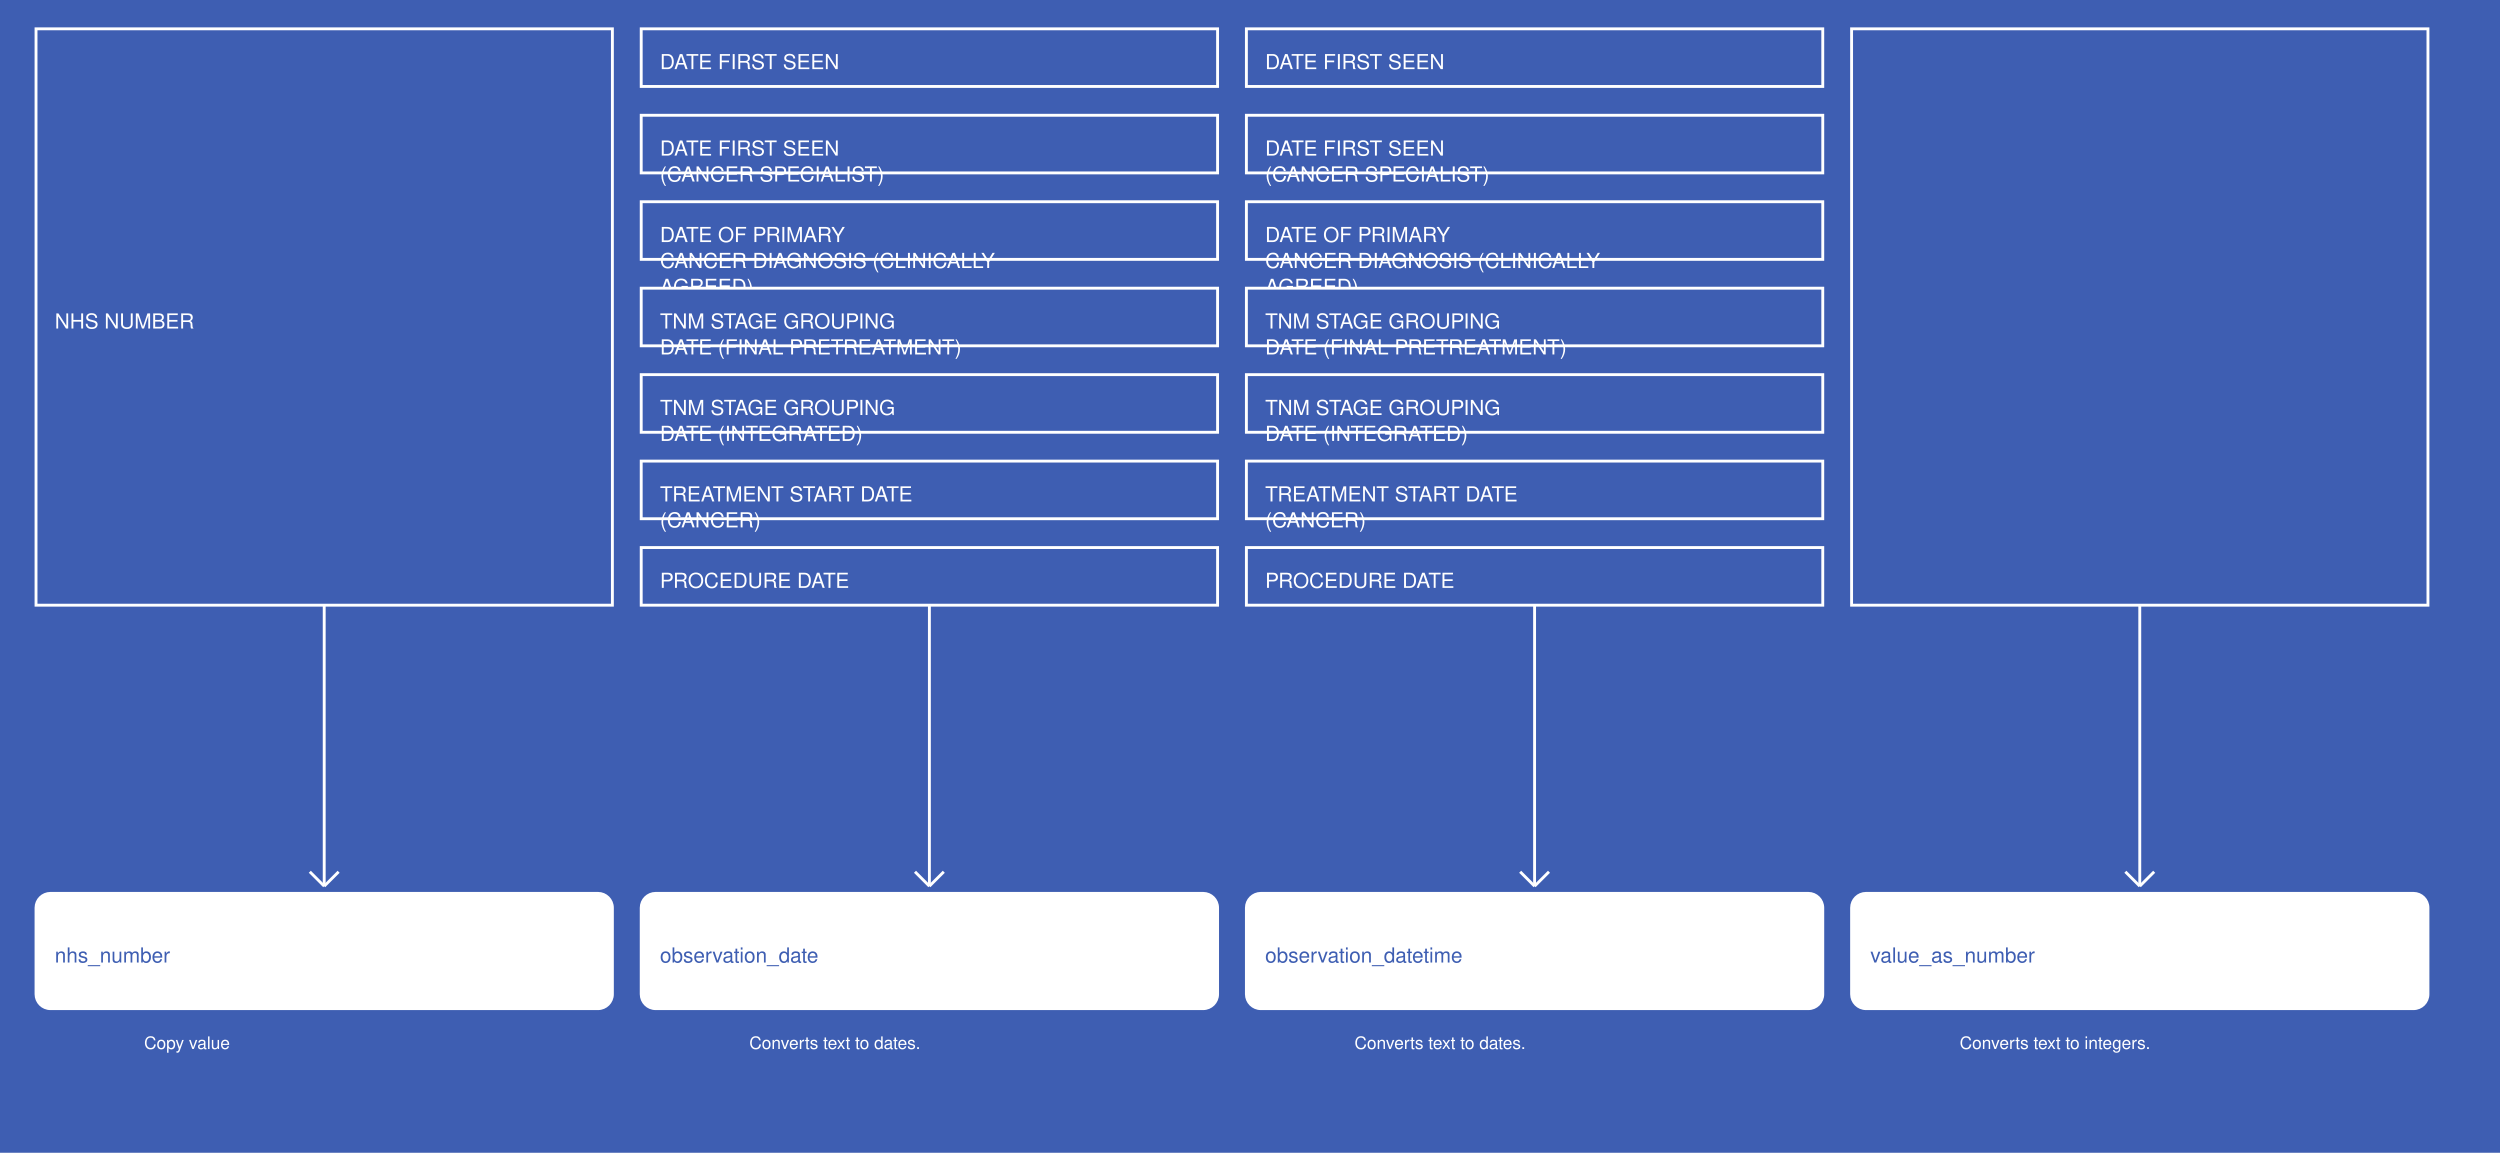
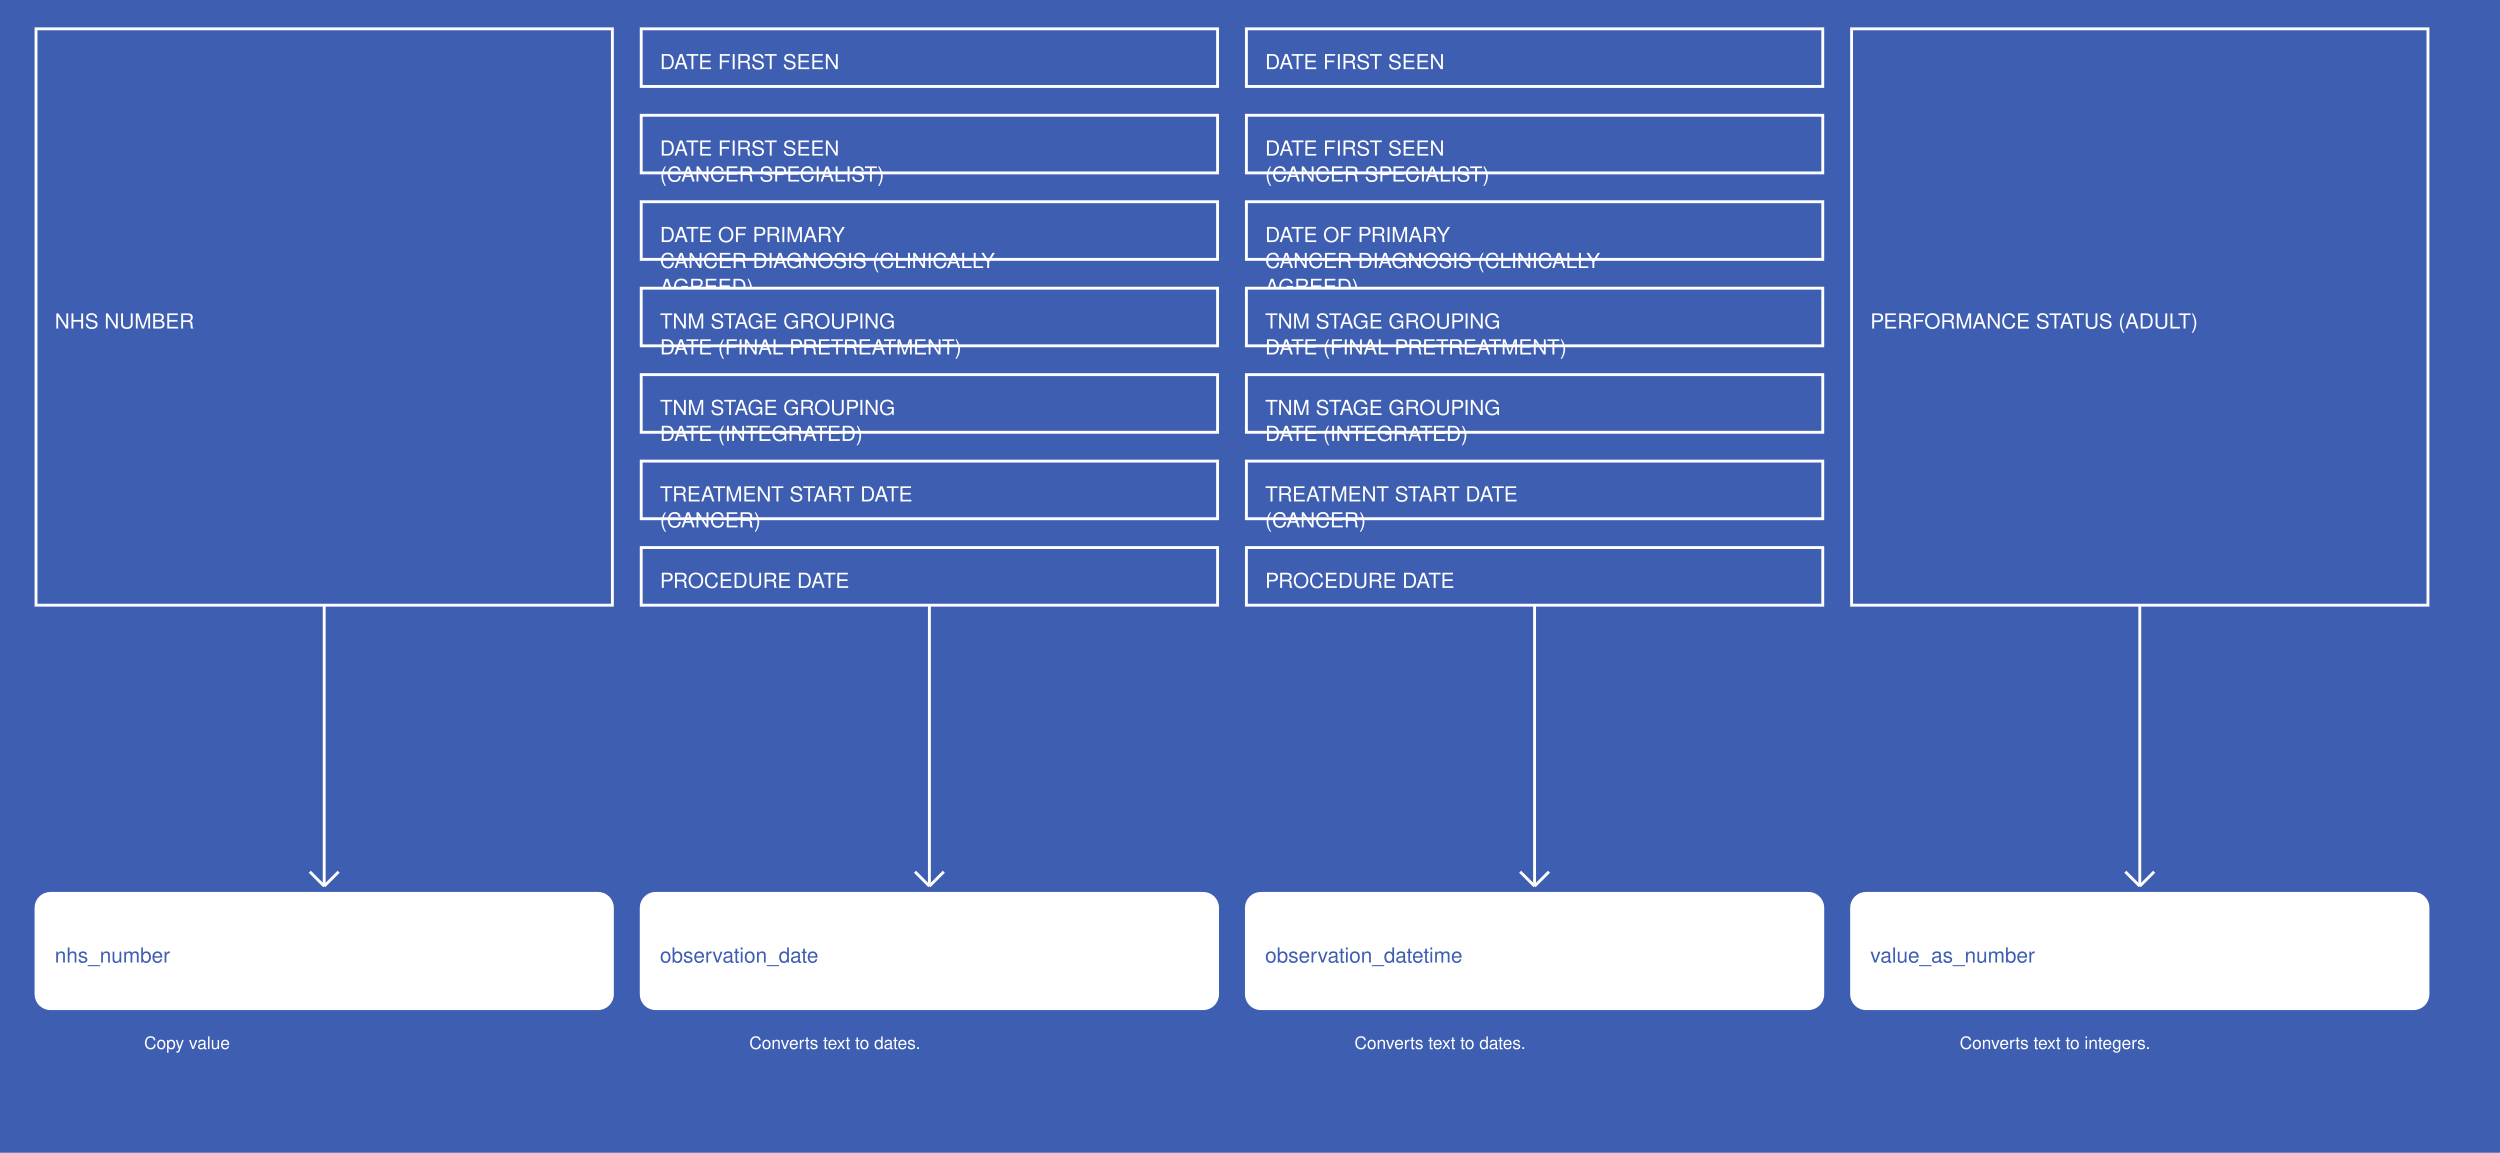
<svg xmlns="http://www.w3.org/2000/svg" width="1735" height="800">
  <rect width="100%" height="100%" fill="#3E5EB2" />
  <g>
    <rect x="25" y="20" width="400" height="400" fill="#3E5EB2" stroke="white" stroke-width="2" />
    <text x="38" y="228" fill="white" font-family="Helvetica" font-size="1.2em" text-anchor="start">NHS NUMBER</text>
  </g>
  <g>
    <line x1="225" y1="420" x2="225" y2="615" stroke="white" stroke-width="2" />
    <line x1="215" y1="605" x2="225" y2="615" stroke="white" stroke-width="2" />
    <line x1="235" y1="605" x2="225" y2="615" stroke="white" stroke-width="2" />
    <text x="100" y="728" fill="white" font-size="1em" font-family="Helvetica">Copy value</text>
  </g>
  <g>
    <rect x="25" y="620" width="400" height="80" fill="white" stroke="white" stroke-width="2" rx="10" />
    <text x="38" y="668" fill="#3E5EB2" font-family="Helvetica" font-size="1.2em" text-anchor="start">nhs_number</text>
  </g>
  <g>
    <rect x="445" y="20" width="400" height="40" fill="#3E5EB2" stroke="white" stroke-width="2" />
    <text x="458" y="48" fill="white" font-family="Helvetica" font-size="1.2em" text-anchor="start">DATE FIRST SEEN</text>
  </g>
  <g>
    <rect x="445" y="80" width="400" height="40" fill="#3E5EB2" stroke="white" stroke-width="2" />
    <text x="458" y="108" fill="white" font-family="Helvetica" font-size="1.2em" text-anchor="start">DATE FIRST SEEN</text>
    <text x="458" y="126" fill="white" font-family="Helvetica" font-size="1.2em" text-anchor="start">(CANCER SPECIALIST)</text>
  </g>
  <g>
    <rect x="445" y="140" width="400" height="40" fill="#3E5EB2" stroke="white" stroke-width="2" />
    <text x="458" y="168" fill="white" font-family="Helvetica" font-size="1.2em" text-anchor="start">DATE OF PRIMARY</text>
    <text x="458" y="186" fill="white" font-family="Helvetica" font-size="1.2em" text-anchor="start">CANCER DIAGNOSIS (CLINICALLY</text>
    <text x="458" y="204" fill="white" font-family="Helvetica" font-size="1.2em" text-anchor="start">AGREED)</text>
  </g>
  <g>
    <rect x="445" y="200" width="400" height="40" fill="#3E5EB2" stroke="white" stroke-width="2" />
    <text x="458" y="228" fill="white" font-family="Helvetica" font-size="1.2em" text-anchor="start">TNM STAGE GROUPING</text>
    <text x="458" y="246" fill="white" font-family="Helvetica" font-size="1.2em" text-anchor="start">DATE (FINAL PRETREATMENT)</text>
  </g>
  <g>
    <rect x="445" y="260" width="400" height="40" fill="#3E5EB2" stroke="white" stroke-width="2" />
    <text x="458" y="288" fill="white" font-family="Helvetica" font-size="1.2em" text-anchor="start">TNM STAGE GROUPING</text>
    <text x="458" y="306" fill="white" font-family="Helvetica" font-size="1.2em" text-anchor="start">DATE (INTEGRATED)</text>
  </g>
  <g>
    <rect x="445" y="320" width="400" height="40" fill="#3E5EB2" stroke="white" stroke-width="2" />
    <text x="458" y="348" fill="white" font-family="Helvetica" font-size="1.2em" text-anchor="start">TREATMENT START DATE</text>
    <text x="458" y="366" fill="white" font-family="Helvetica" font-size="1.2em" text-anchor="start">(CANCER)</text>
  </g>
  <g>
    <rect x="445" y="380" width="400" height="40" fill="#3E5EB2" stroke="white" stroke-width="2" />
    <text x="458" y="408" fill="white" font-family="Helvetica" font-size="1.2em" text-anchor="start">PROCEDURE DATE</text>
  </g>
  <g>
    <line x1="645" y1="420" x2="645" y2="615" stroke="white" stroke-width="2" />
    <line x1="635" y1="605" x2="645" y2="615" stroke="white" stroke-width="2" />
    <line x1="655" y1="605" x2="645" y2="615" stroke="white" stroke-width="2" />
    <text x="520" y="728" fill="white" font-size="1em" font-family="Helvetica">Converts text to dates.</text>
  </g>
  <g>
    <rect x="445" y="620" width="400" height="80" fill="white" stroke="white" stroke-width="2" rx="10" />
    <text x="458" y="668" fill="#3E5EB2" font-family="Helvetica" font-size="1.2em" text-anchor="start">observation_date</text>
  </g>
  <g>
    <rect x="865" y="20" width="400" height="40" fill="#3E5EB2" stroke="white" stroke-width="2" />
    <text x="878" y="48" fill="white" font-family="Helvetica" font-size="1.2em" text-anchor="start">DATE FIRST SEEN</text>
  </g>
  <g>
    <rect x="865" y="80" width="400" height="40" fill="#3E5EB2" stroke="white" stroke-width="2" />
    <text x="878" y="108" fill="white" font-family="Helvetica" font-size="1.2em" text-anchor="start">DATE FIRST SEEN</text>
    <text x="878" y="126" fill="white" font-family="Helvetica" font-size="1.2em" text-anchor="start">(CANCER SPECIALIST)</text>
  </g>
  <g>
    <rect x="865" y="140" width="400" height="40" fill="#3E5EB2" stroke="white" stroke-width="2" />
    <text x="878" y="168" fill="white" font-family="Helvetica" font-size="1.2em" text-anchor="start">DATE OF PRIMARY</text>
    <text x="878" y="186" fill="white" font-family="Helvetica" font-size="1.2em" text-anchor="start">CANCER DIAGNOSIS (CLINICALLY</text>
    <text x="878" y="204" fill="white" font-family="Helvetica" font-size="1.2em" text-anchor="start">AGREED)</text>
  </g>
  <g>
    <rect x="865" y="200" width="400" height="40" fill="#3E5EB2" stroke="white" stroke-width="2" />
    <text x="878" y="228" fill="white" font-family="Helvetica" font-size="1.2em" text-anchor="start">TNM STAGE GROUPING</text>
    <text x="878" y="246" fill="white" font-family="Helvetica" font-size="1.2em" text-anchor="start">DATE (FINAL PRETREATMENT)</text>
  </g>
  <g>
    <rect x="865" y="260" width="400" height="40" fill="#3E5EB2" stroke="white" stroke-width="2" />
    <text x="878" y="288" fill="white" font-family="Helvetica" font-size="1.2em" text-anchor="start">TNM STAGE GROUPING</text>
    <text x="878" y="306" fill="white" font-family="Helvetica" font-size="1.2em" text-anchor="start">DATE (INTEGRATED)</text>
  </g>
  <g>
    <rect x="865" y="320" width="400" height="40" fill="#3E5EB2" stroke="white" stroke-width="2" />
    <text x="878" y="348" fill="white" font-family="Helvetica" font-size="1.2em" text-anchor="start">TREATMENT START DATE</text>
    <text x="878" y="366" fill="white" font-family="Helvetica" font-size="1.2em" text-anchor="start">(CANCER)</text>
  </g>
  <g>
    <rect x="865" y="380" width="400" height="40" fill="#3E5EB2" stroke="white" stroke-width="2" />
    <text x="878" y="408" fill="white" font-family="Helvetica" font-size="1.2em" text-anchor="start">PROCEDURE DATE</text>
  </g>
  <g>
    <line x1="1065" y1="420" x2="1065" y2="615" stroke="white" stroke-width="2" />
    <line x1="1055" y1="605" x2="1065" y2="615" stroke="white" stroke-width="2" />
    <line x1="1075" y1="605" x2="1065" y2="615" stroke="white" stroke-width="2" />
    <text x="940" y="728" fill="white" font-size="1em" font-family="Helvetica">Converts text to dates.</text>
  </g>
  <g>
    <rect x="865" y="620" width="400" height="80" fill="white" stroke="white" stroke-width="2" rx="10" />
    <text x="878" y="668" fill="#3E5EB2" font-family="Helvetica" font-size="1.2em" text-anchor="start">observation_datetime</text>
  </g>
  <g>
    <rect x="1285" y="20" width="400" height="400" fill="#3E5EB2" stroke="white" stroke-width="2" />
-     <text x="1298" y="228" fill="white" font-family="Helvetica" font-size="1.2em" text-anchor="start" />
+     <text x="1298" y="228" fill="white" font-family="Helvetica" font-size="1.2em" text-anchor="start">PERFORMANCE STATUS (ADULT)</text>
  </g>
  <g>
    <line x1="1485" y1="420" x2="1485" y2="615" stroke="white" stroke-width="2" />
    <line x1="1475" y1="605" x2="1485" y2="615" stroke="white" stroke-width="2" />
    <line x1="1495" y1="605" x2="1485" y2="615" stroke="white" stroke-width="2" />
    <text x="1360" y="728" fill="white" font-size="1em" font-family="Helvetica">Converts text to integers.</text>
  </g>
  <g>
    <rect x="1285" y="620" width="400" height="80" fill="white" stroke="white" stroke-width="2" rx="10" />
    <text x="1298" y="668" fill="#3E5EB2" font-family="Helvetica" font-size="1.2em" text-anchor="start">value_as_number</text>
  </g>
</svg>
